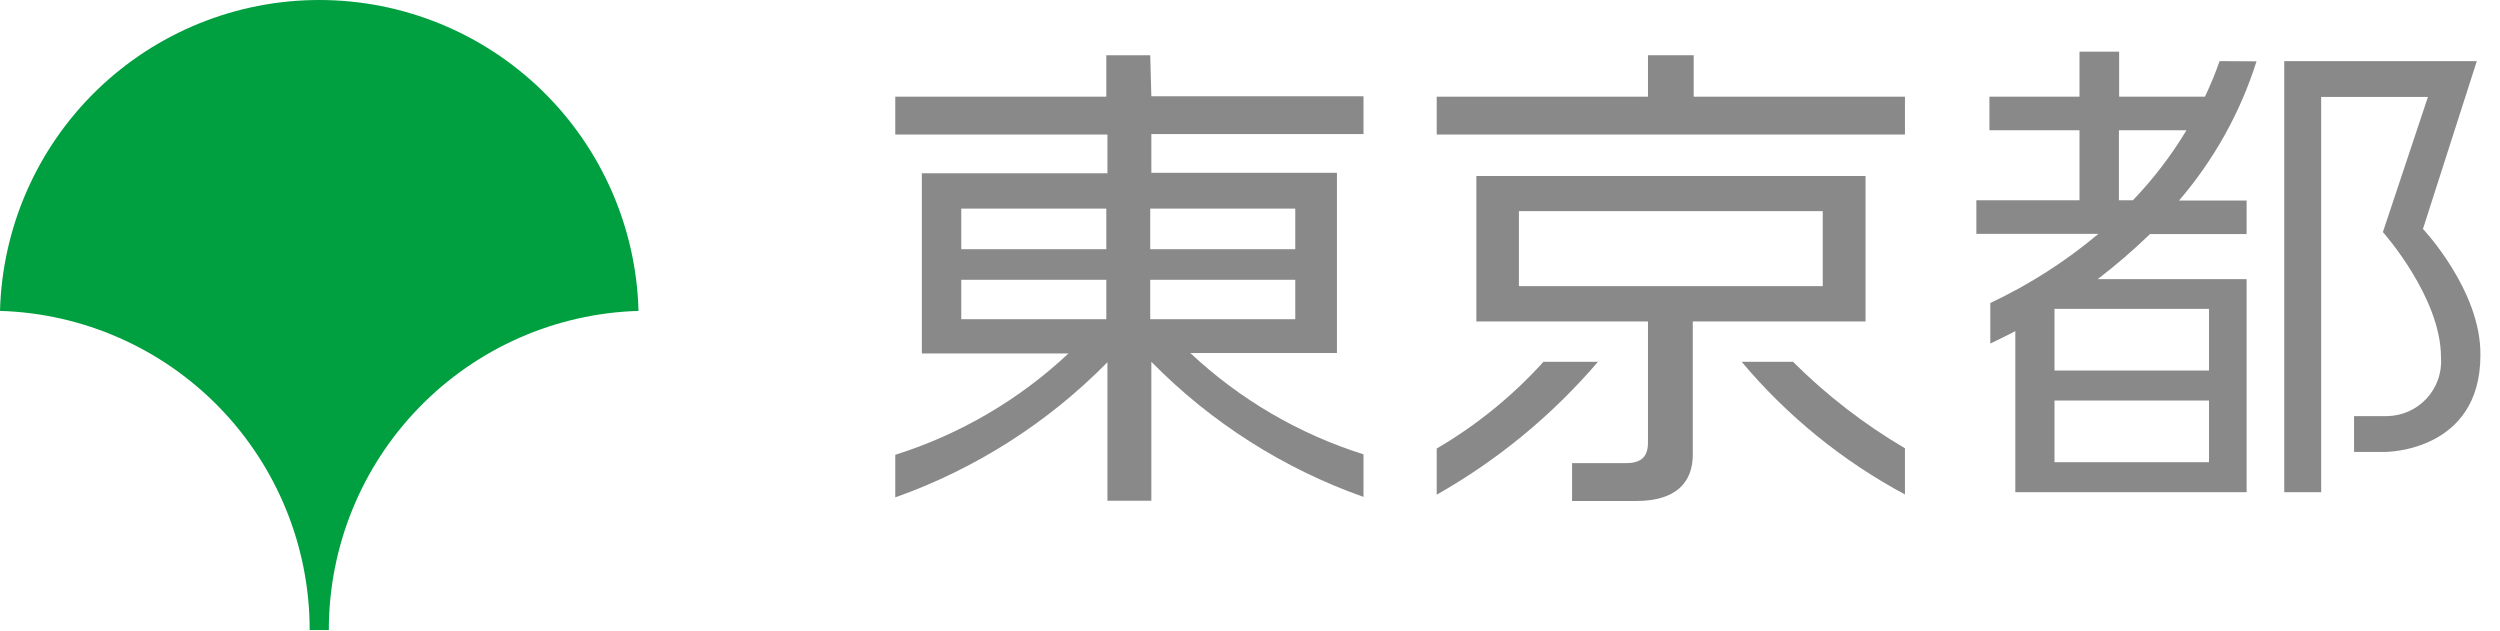
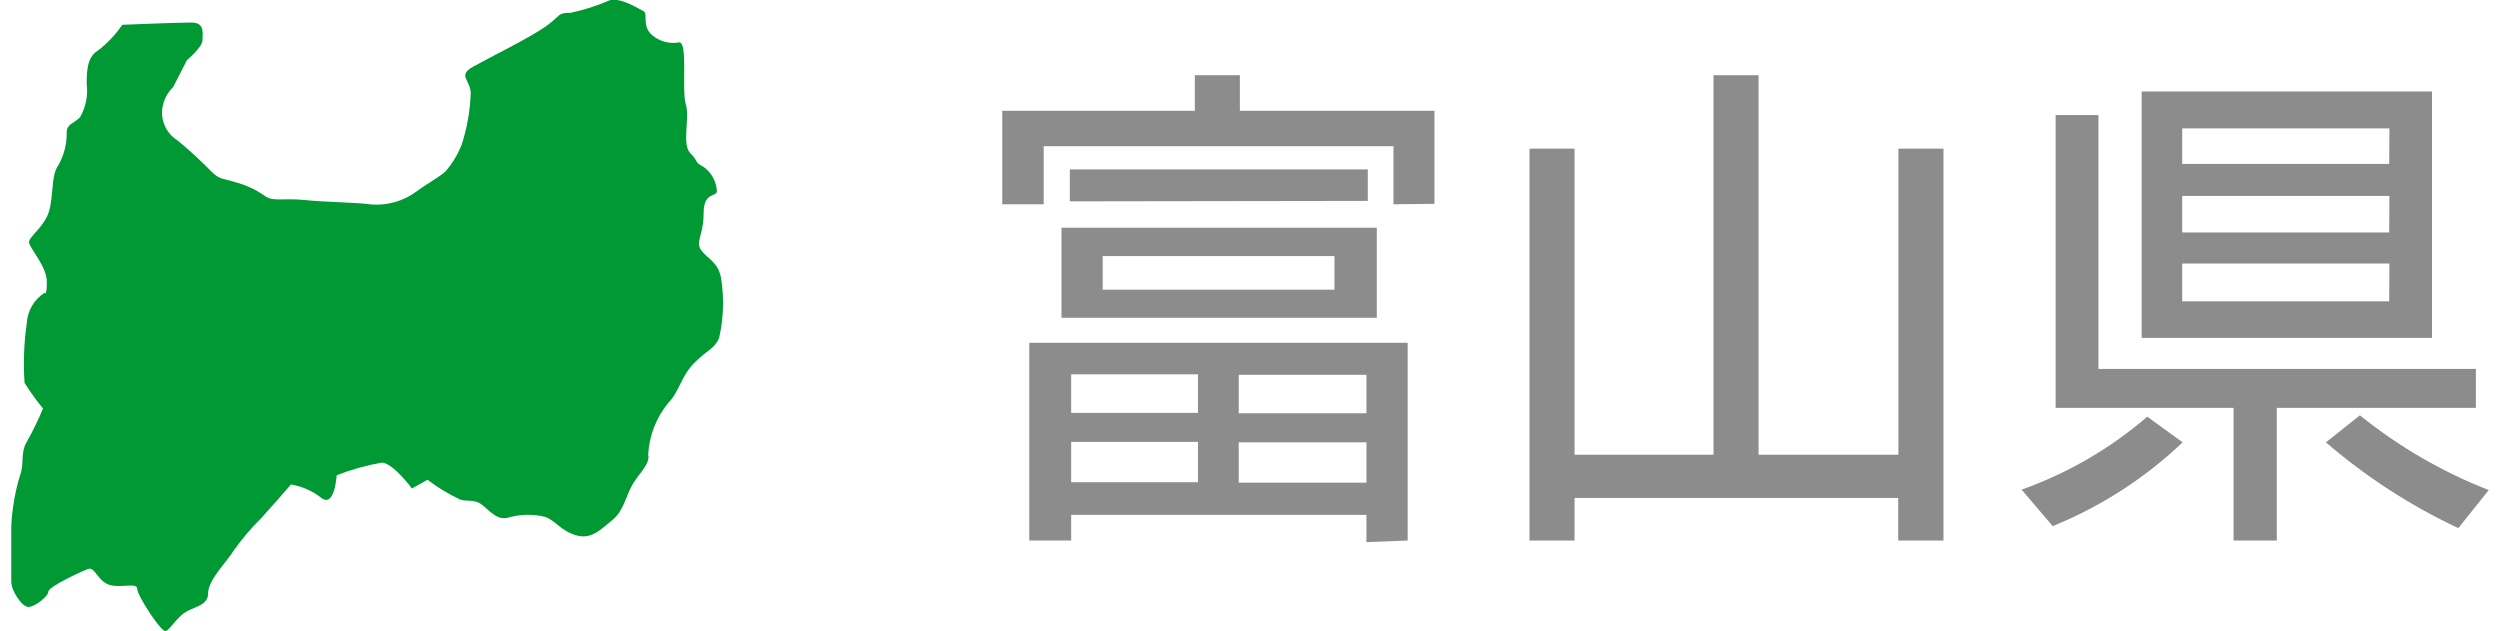
- <svg xmlns="http://www.w3.org/2000/svg" fill="none" height="28" viewBox="0 0 111 28" width="111">
-   <path d="m13.75 27.974h.85c-.002-3.687 1.433-7.229 4.001-9.874s6.064-4.187 9.749-4.296c-.098-3.694-1.635-7.204-4.282-9.783-2.648-2.578-6.197-4.021-9.893-4.021s-7.245 1.443-9.893 4.021c-2.648 2.578-4.184 6.088-4.282 9.783 3.685.109 7.182 1.65 9.749 4.296s4.002 6.188 4.001 9.874z" fill="#00a040" />
-   <g fill="#898989">
-     <path d="m51.07 2.453h-1.95v1.84h-9.37v1.68h9.42v1.72h-8.24v8h6.51c-2.193 2.058-4.822 3.596-7.69 4.5v1.89c3.554-1.26 6.776-3.311 9.42-6v6.15h1.95v-6.17c2.643 2.691 5.864 4.743 9.42 6v-1.89c-2.869-.903-5.498-2.441-7.69-4.5h6.51v-8h-8.24v-1.72h9.42v-1.68h-9.42zm-8.39 6.81h6.44v1.8h-6.44zm0 3.16h6.44v1.75h-6.44zm14.83 1.75h-6.44v-1.75h6.44zm0-4.91v1.8h-6.44v-1.8z" />
-     <path d="m68.53 16.064c-1.374 1.518-2.972 2.817-4.74 3.85v2.05c2.711-1.536 5.134-3.533 7.16-5.9z" />
-     <path d="m79.61 16.064h-2.28c2.02 2.407 4.481 4.406 7.25 5.89v-2.05c-1.812-1.066-3.481-2.356-4.97-3.84z" />
-     <path d="m80.93 14.274h1.9v-6.46h-17.28v6.46h7.62v5.38c0 .71-.39.91-1 .91h-2.37v1.68h2.85c1.77 0 2.51-.83 2.51-2.06v-5.91zm-13.49-4.9h13.49v3.33h-13.49z" />
-     <path d="m75.2 2.453h-2.03v1.84h-9.38v1.68h20.79v-1.68h-9.38z" />
-     <path d="m107.58 10.164 2.39-7.45h-8.55v19.14h1.64v-17.55h4.74l-2 6s2.58 2.89 2.58 5.56c.025.332-.019.666-.129.981-.11.315-.283.603-.509.848-.226.245-.5.441-.805.575-.305.135-.634.205-.967.207h-1.45v1.59h1.4s4.21 0 4.21-4.29c.04-2.87-2.55-5.61-2.55-5.61z" />
-     <path d="m98.55 2.713c-.188.538-.405 1.065-.65 1.58h-3.81v-2h-1.76v2h-4v1.49h4v3.11h-4.58v1.49h5.42c-1.461 1.226-3.075 2.258-4.8 3.07v1.8c.35-.17.73-.35 1.11-.55v7.15h10.27v-9.46h-6.61c.811-.622 1.585-1.29 2.32-2h4.29v-1.49h-3c1.551-1.807 2.722-3.909 3.44-6.18zm-.47 17.81h-6.86v-2.74h6.86zm0-4.07h-6.86v-2.74h6.86zm-4-7.56v-3.11h3c-.675 1.122-1.474 2.165-2.38 3.11z" />
-   </g>
+ <svg xmlns="http://www.w3.org/2000/svg" height="28" width="111" viewBox="0 0 110 28">
+   <defs>
+     <style>.cls-1{fill:#8c8c8c;}.cls-2{fill:#093;}</style>
+   </defs>
+   <path class="cls-1" d="M61.37,9.07V6.49H45.84V9.07H44V4.92h8.55V3.34h2V4.92h8.64V9.05Zm-1.2,15V22.86H47.06V24H45.2V15.22H62V24ZM46.63,14.11v-4h14v4ZM47,8.94V7.52H60.23v1.4Zm5.69,7.68H47.06v1.71h5.63Zm0,3H47.06v1.79h5.63Zm6.06-8.25H48.46v1.49H58.75Zm1.42,5.27H54.5v1.71h5.67Zm0,3H54.5v1.79h5.67Z" />
+   <path class="cls-1" d="M83.78,24V22.11H69.41V24h-2V6.6h2V20.19h6.17V3.34h2V20.19h6.21V6.6h2V24Z" />
+   <path class="cls-1" d="M89.26,21.74a17.61,17.61,0,0,0,5.58-3.24l1.57,1.14a18.46,18.46,0,0,1-5.77,3.72Zm11.33-3.63V24H98.67V18.11h-7.9v-13h1.9V16.38h16.76v1.73Zm-6-3.11V4.06h12.89V15Zm11-9.3H96.39V7.28h9.19Zm0,3H96.39v1.62h9.19Zm0,3H96.39v1.68h9.19Zm3.06,11.75a25.84,25.84,0,0,1-5.88-3.81l1.51-1.2A21.72,21.72,0,0,0,110,21.76Z" />
+   <path class="cls-2" d="M4.93,1.1S7.39,1,8,1s.49.49.49.79-.69.88-.69.88L7.19,3.86a1.67,1.67,0,0,0-.49,1,1.46,1.46,0,0,0,.69,1.38A19.19,19.19,0,0,1,8.87,7.6c.39.39.49.3,1.08.49a4,4,0,0,1,1.28.59c.4.3.79.1,1.78.2s2.26.1,3,.2a3,3,0,0,0,2-.59c.4-.3,1.09-.69,1.28-.89A4.2,4.2,0,0,0,20,6.42a8.37,8.37,0,0,0,.4-2.27c0-.59-.6-.79.09-1.18s2.57-1.31,3.26-1.81.49-.59,1.08-.59A9.17,9.17,0,0,0,26.6,0c.5-.1,1.28.4,1.48.5s-.1.69.4,1.08a1.44,1.44,0,0,0,1.18.3c.39,0,.1,2.16.29,2.75s-.19,1.78.2,2.17.17.4.56.59a1.42,1.42,0,0,1,.62,1.09c0,.29-.59,0-.59,1s-.39,1.25-.1,1.64.79.53.89,1.32a7,7,0,0,1-.1,2.56c-.2.49-.52.52-1.11,1.12s-.66,1.28-1.15,1.77a3.94,3.94,0,0,0-.89,2.3c.1.39-.4.82-.69,1.31s-.4,1.19-.89,1.58-.92.89-1.61.69-.88-.62-1.38-.82A3.19,3.19,0,0,0,22,23c-.59.1-.95-.62-1.35-.72s-.33,0-.72-.1a8,8,0,0,1-1.45-.88l-.69.39s-.85-1.15-1.34-1.15a10.52,10.52,0,0,0-2,.56s-.09,1.48-.69,1a3,3,0,0,0-1.34-.59s-1.09,1.25-1.28,1.45a10.89,10.89,0,0,0-1.28,1.51c-.3.49-1.12,1.28-1.12,1.87s-.69.59-1.08.89-.6.69-.79.79-1.28-1.58-1.28-1.88-.79,0-1.28-.19-.6-.79-.89-.69-1.77.79-1.77,1-.6.69-.89.69S0,26.22,0,25.83V23.36A9.4,9.4,0,0,1,.39,21.1c.2-.49,0-1,.3-1.48a15.2,15.2,0,0,0,.72-1.48A11.21,11.21,0,0,1,.59,17a12.65,12.65,0,0,1,.1-2.66A1.71,1.71,0,0,1,1.48,13s.1.2.1-.49S.79,11,.79,10.75s.69-.69.89-1.38.09-1.57.39-2a2.81,2.81,0,0,0,.39-1.48c0-.39.3-.39.59-.68a2.34,2.34,0,0,0,.3-1.48c0-.5,0-1.19.49-1.48A4.93,4.93,0,0,0,4.93,1.1Z" />
</svg>
